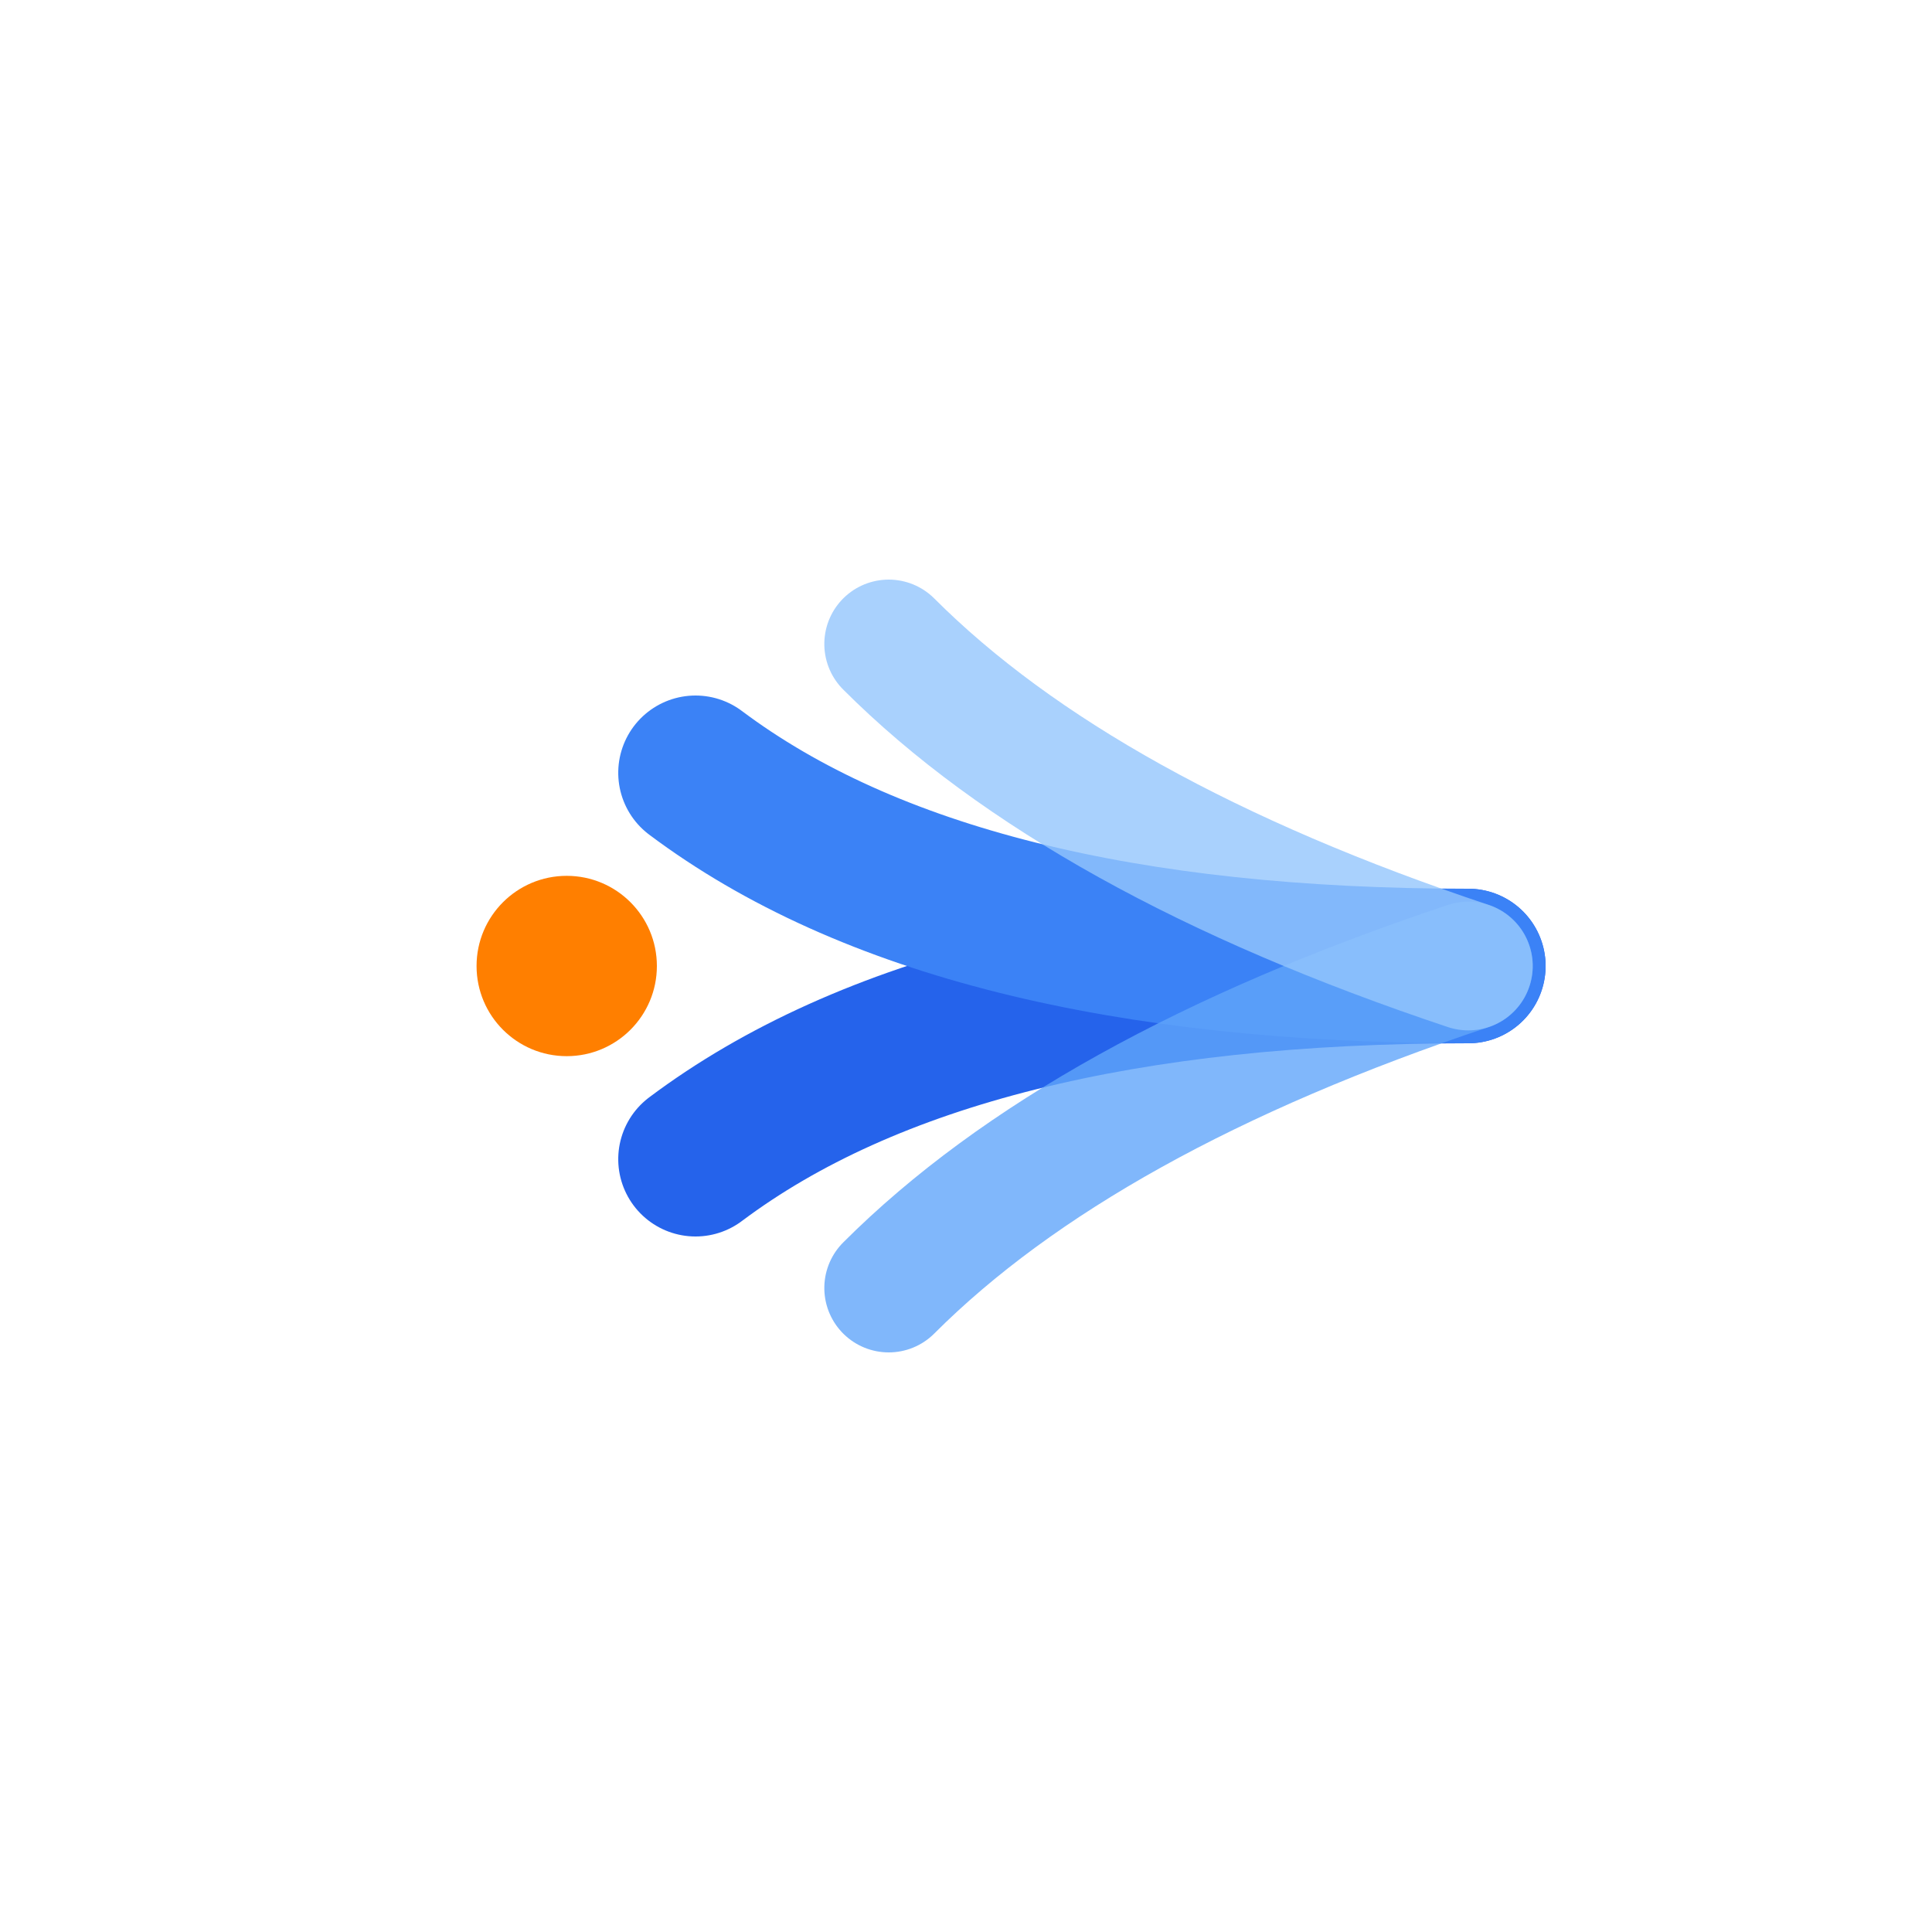
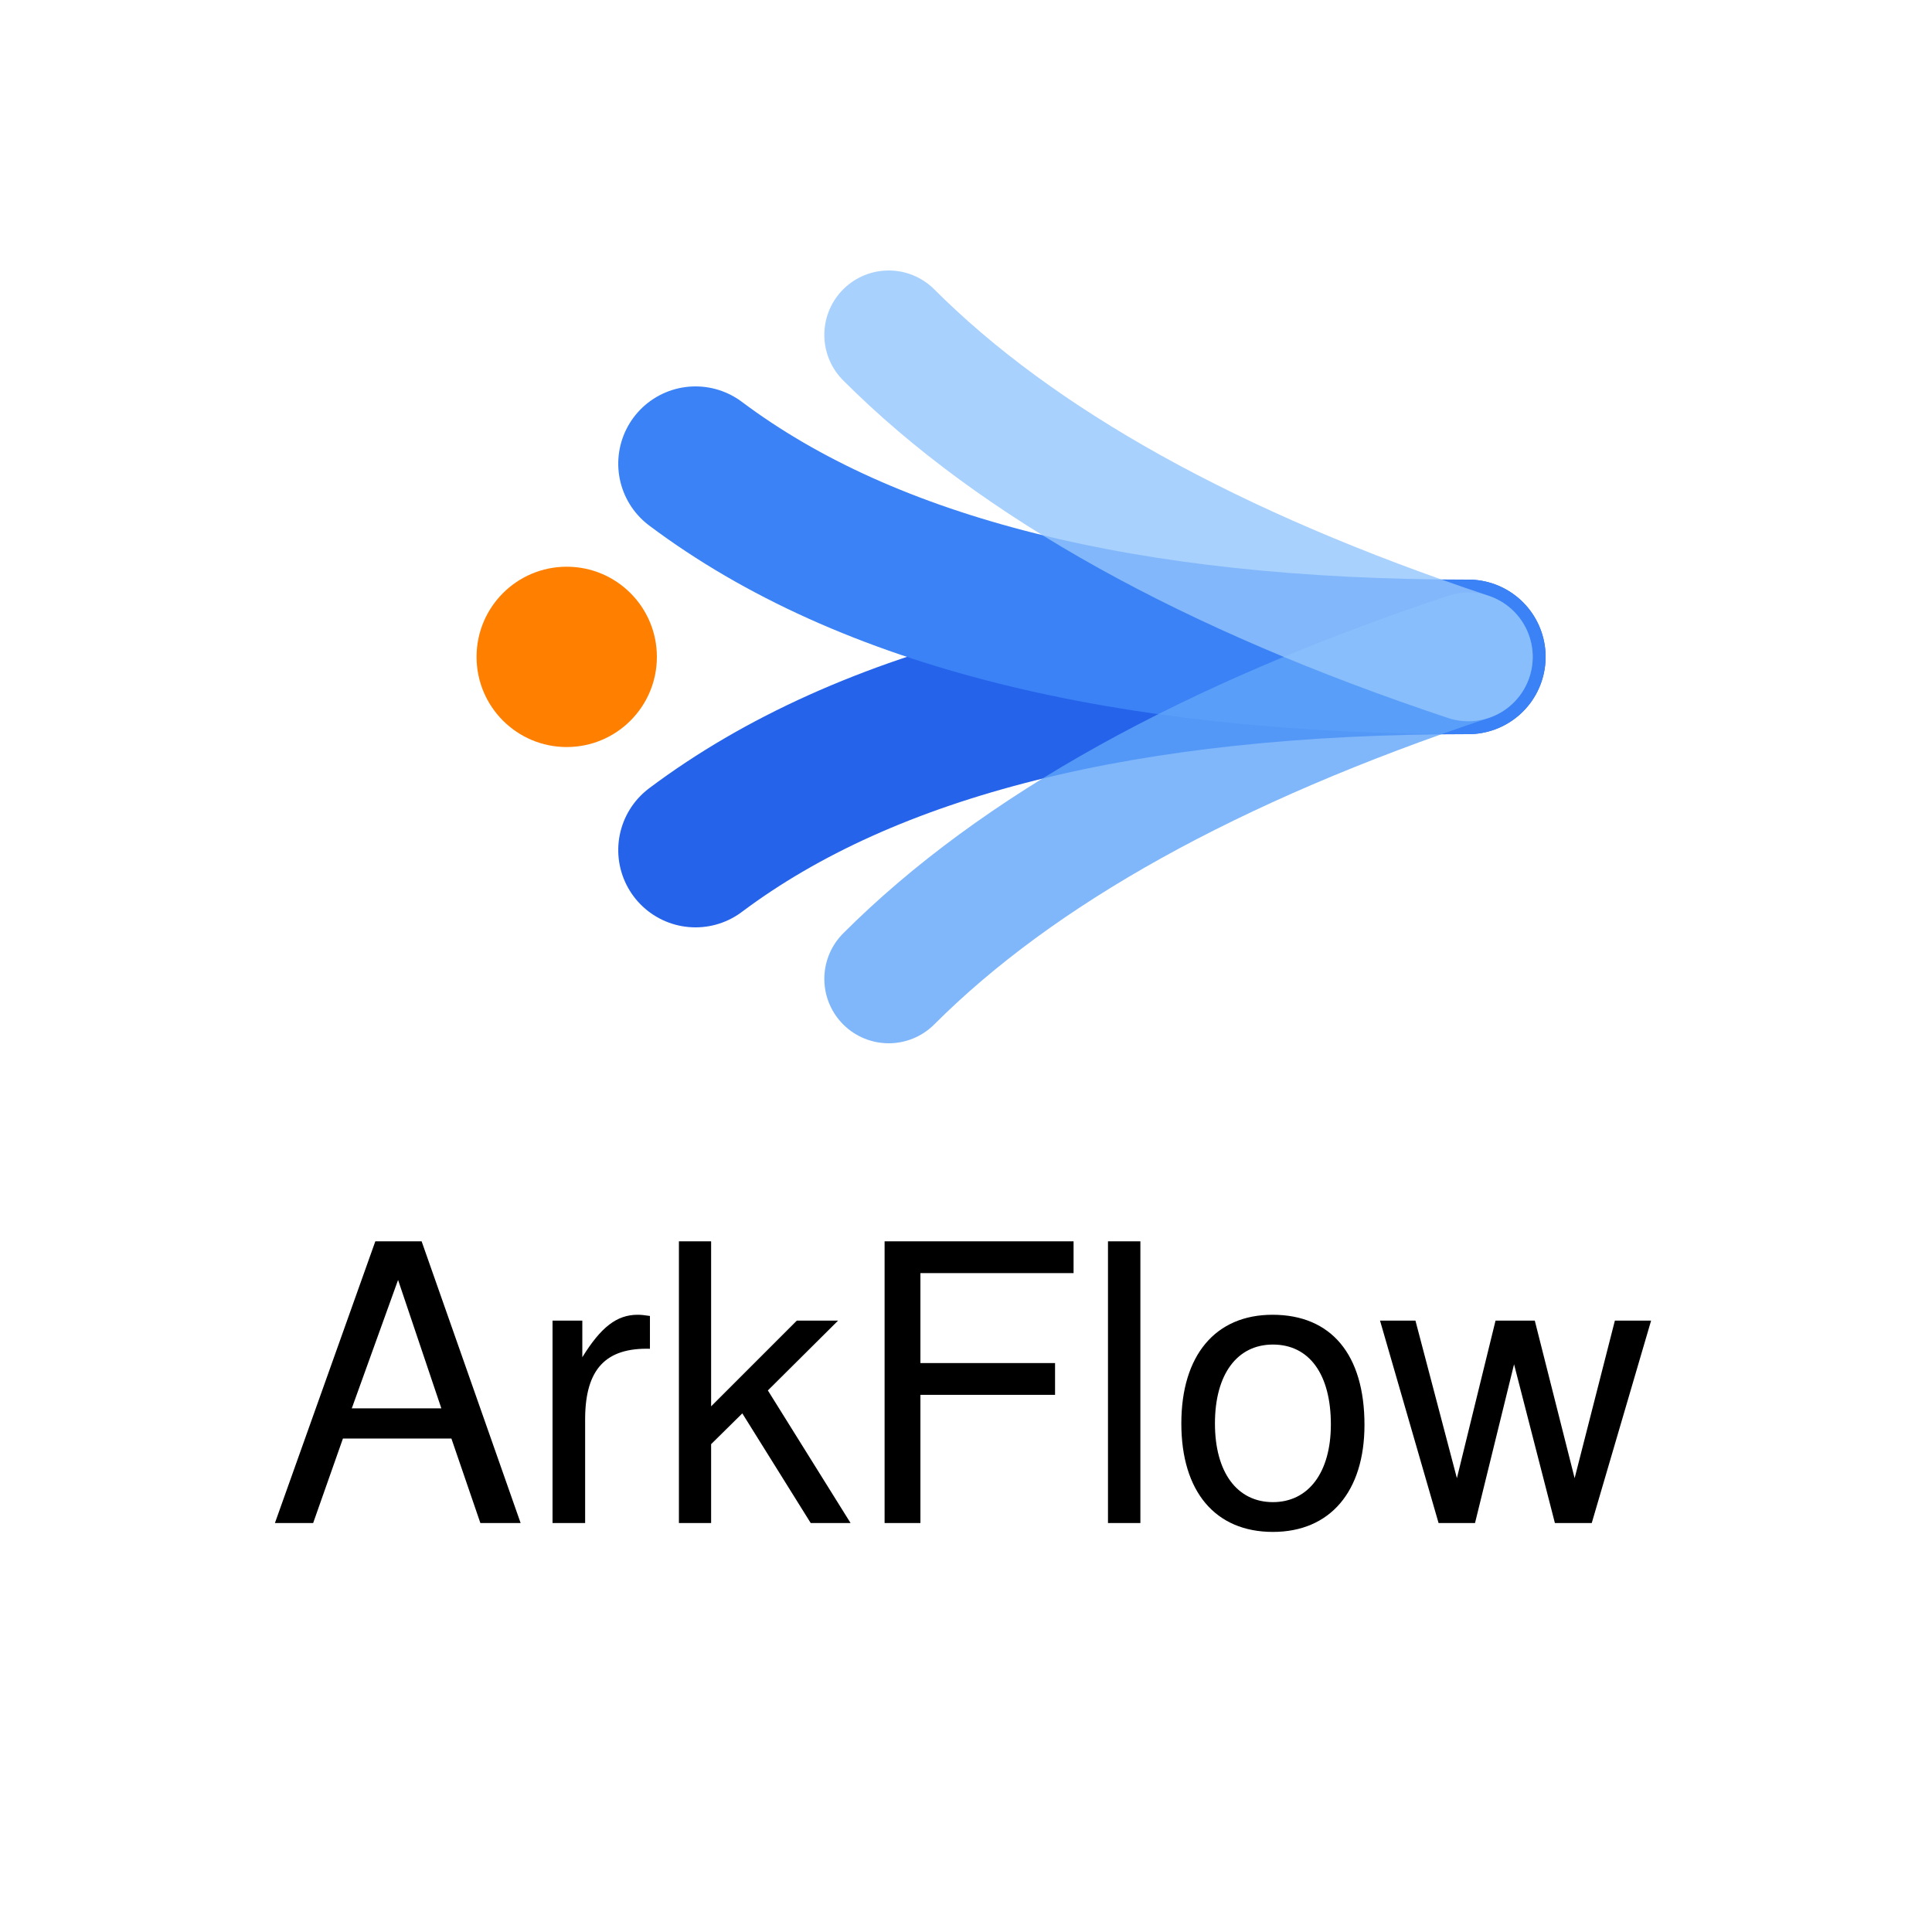
<svg xmlns="http://www.w3.org/2000/svg" width="150" height="150" class="logo-svg">
+   <g>
+     <rect fill="none" id="canvas_background" height="831" width="1320" y="-1" x="-1" />
+   </g>
  <g class="layer">
    <g id="svg_1">{/* Group and rotate all elements -90 degrees around center (75,75) */}
        {/* Original fountain paths, their coordinates are relative to the unrotated state */}
-    <path d="m91.5,112.5q0,-40 -15,-60" fill="none" id="svg_2" stroke="#2563eb" stroke-linecap="round" stroke-width="12" transform="rotate(-90 84 82.5)" />
-       <path d="m76.5,97.5q0,-40 15,-60" fill="none" id="svg_3" stroke="#3b82f6" stroke-linecap="round" stroke-width="12" transform="rotate(-90 84 67.5)" />
-       <path d="m104,110q-10,-30 -25,-45" fill="none" id="svg_4" opacity="0.8" stroke="#60a5fa" stroke-linecap="round" stroke-width="10" transform="rotate(-90 91.5 87.5)" />
-       <path d="m79,85q10,-30 25,-45" fill="none" id="svg_5" opacity="0.8" stroke="#93c5fd" stroke-linecap="round" stroke-width="10" transform="rotate(-90 91.5 62.5)" />
-       <circle class="rust-accent" cx="44" cy="75" fill="#ff7f00" id="svg_6" r="7" transform="rotate(-90 44 75)" />
+    <path transform="rotate(-90 84,58.5) " stroke-width="12" stroke-linecap="round" stroke="#2563eb" id="svg_2" fill="none" d="m91.5,88.5q0,-40 -15,-60" />
+       <path transform="rotate(-90 84,43.5) " stroke-width="12" stroke-linecap="round" stroke="#3b82f6" id="svg_3" fill="none" d="m76.5,73.5q0,-40 15,-60" />
+       <path transform="rotate(-90 91.5,63.5) " stroke-width="10" stroke-linecap="round" stroke="#60a5fa" opacity="0.8" id="svg_4" fill="none" d="m104,86q-10,-30 -25,-45" />
+       <path transform="rotate(-90 91.5,38.5) " stroke-width="10" stroke-linecap="round" stroke="#93c5fd" opacity="0.8" id="svg_5" fill="none" d="m79,61q10,-30 25,-45" />
+       <circle transform="rotate(-90 44,51) " r="7" id="svg_6" fill="#ff7f00" cy="51" cx="44" class="rust-accent" />
    </g>
+     <text xml:space="preserve" text-anchor="start" font-family="Helvetica, Arial, sans-serif" font-size="30" id="svg_7" y="118.25" x="20.828" stroke-width="0" stroke="#000" fill="#000000">ArkFlow</text>
  </g>
</svg>
